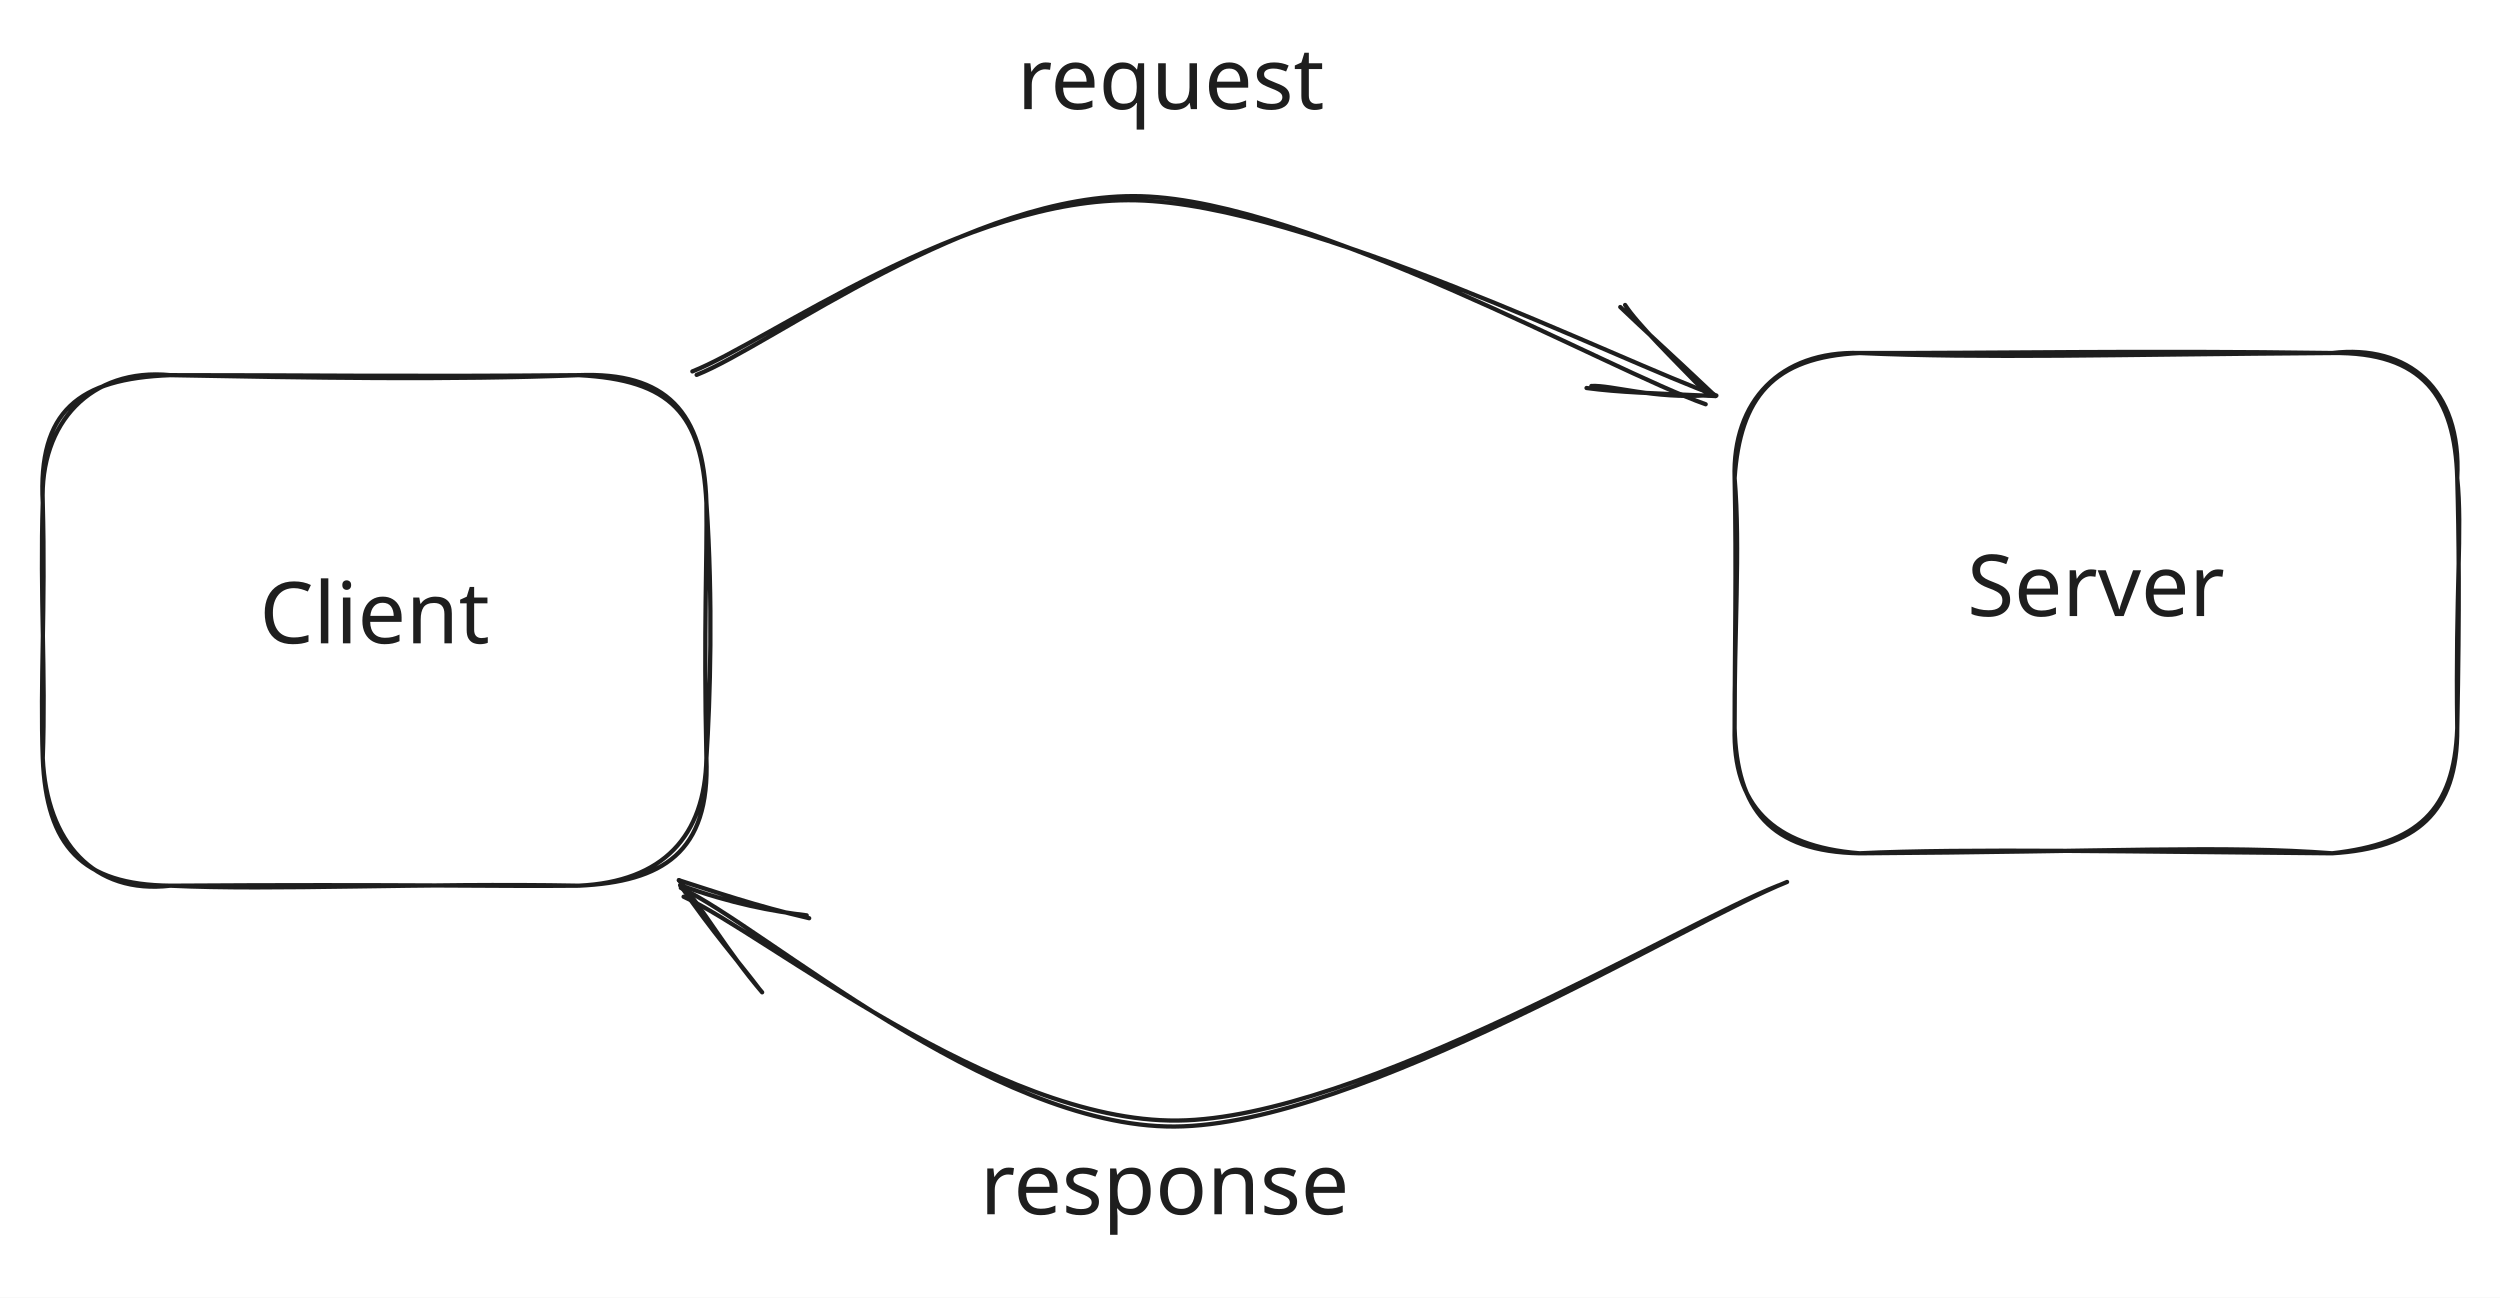
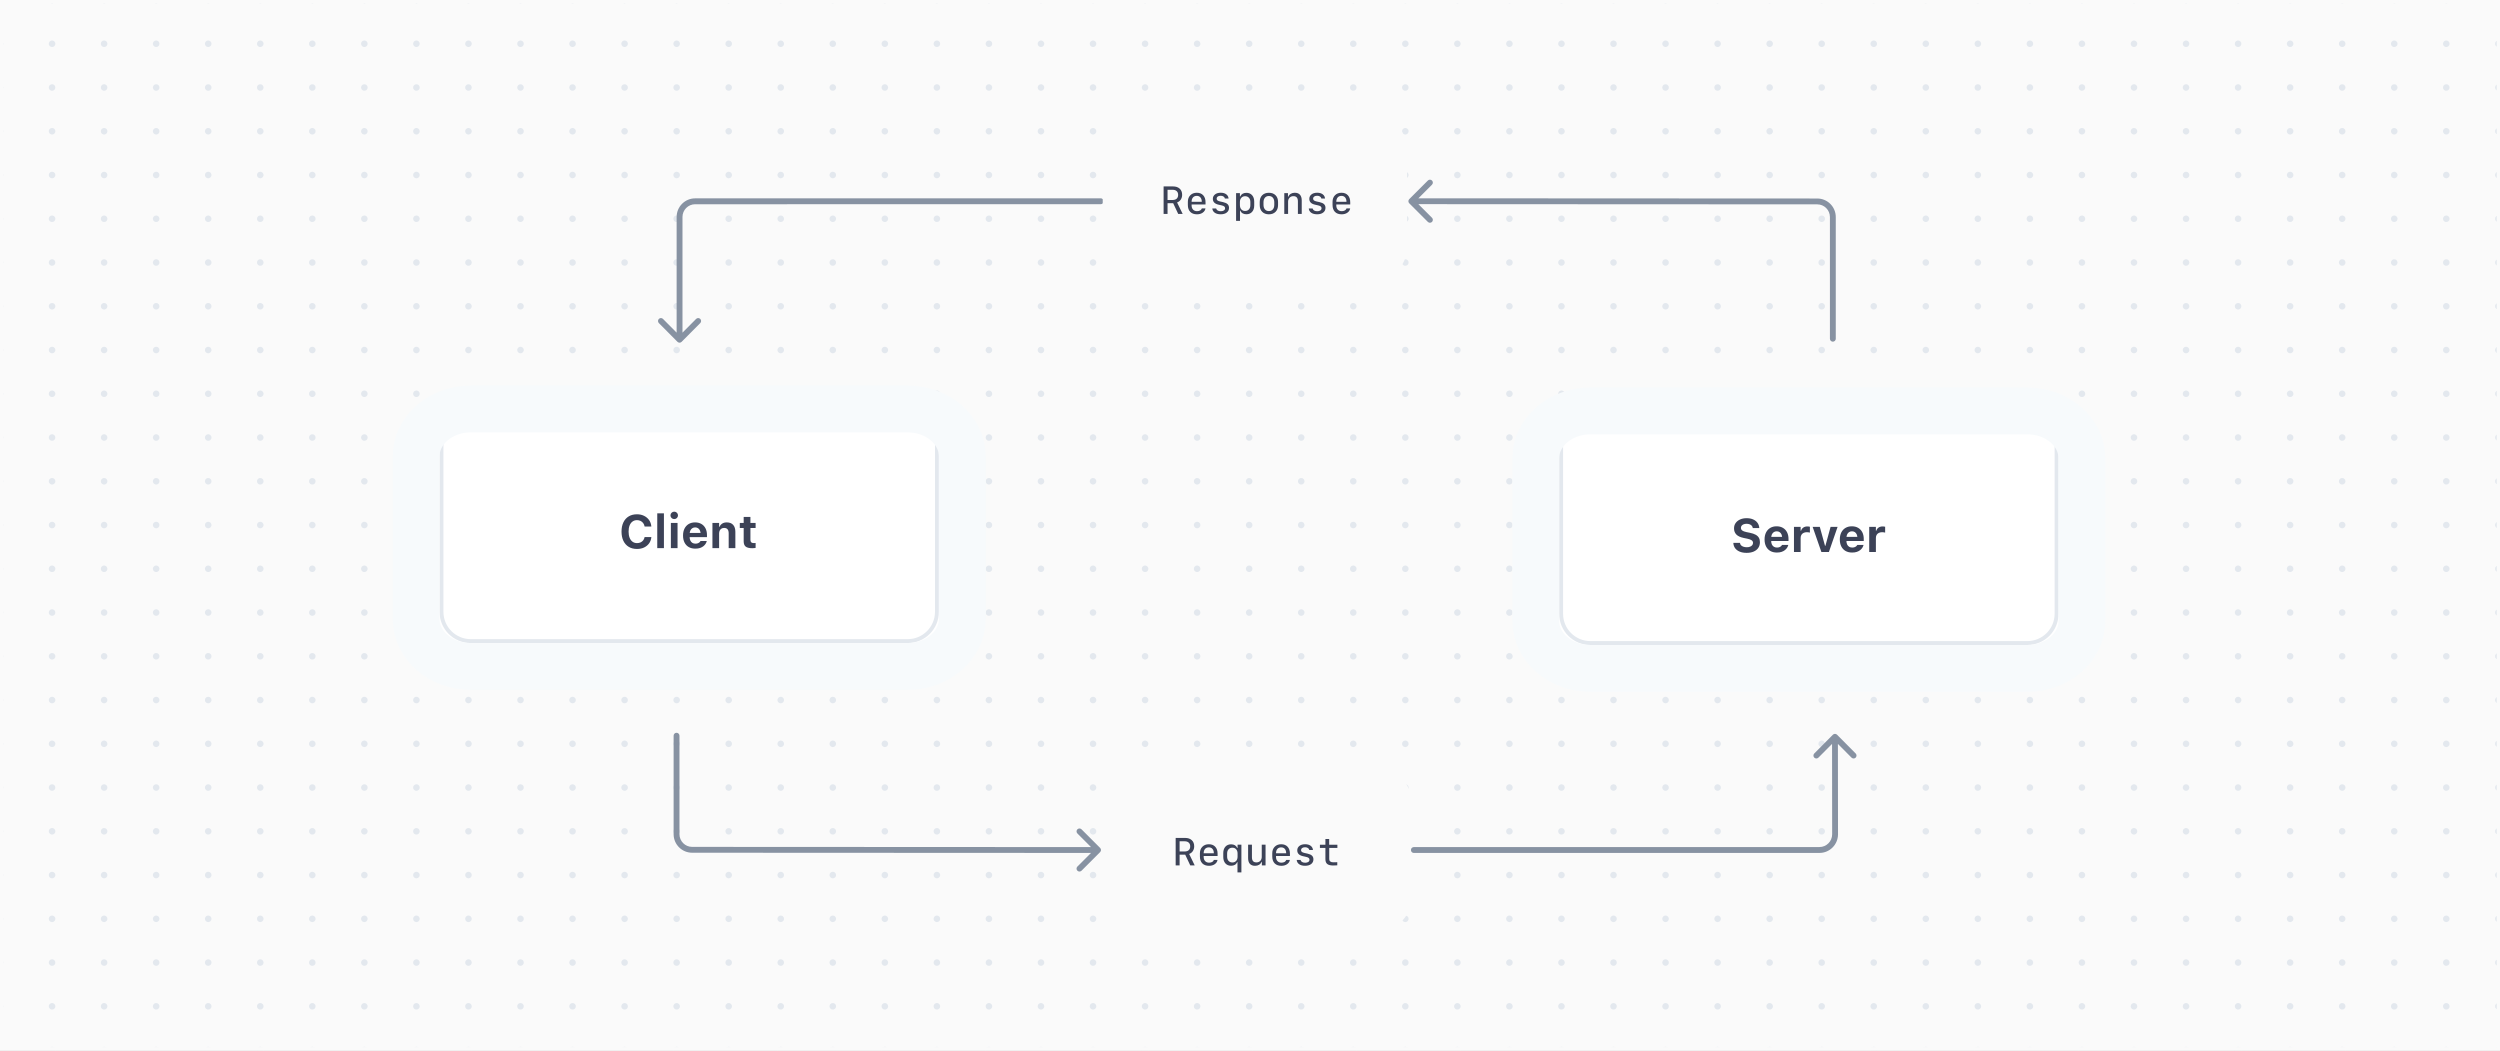
- <svg xmlns="http://www.w3.org/2000/svg" version="1.1" viewBox="0 0 584.679 303.468" width="1169.358" height="606.936">
-   <defs>
-     <style class="style-fonts">
-       @font-face {
-         font-family: "Virgil";
-         src: url("https://excalidraw.com/Virgil.woff2");
-       }
-       @font-face {
-         font-family: "Cascadia";
-         src: url("https://excalidraw.com/Cascadia.woff2");
-       }
-     </style>
-   </defs>
-   <rect x="0" y="0" width="584.679" height="303.468" fill="#ffffff" />
-   <g stroke-linecap="round" transform="translate(10 87.73828) rotate(0 77.60486 59.69907)">
-     <path d="M29.85 0 M29.85 0 C57.71 -0.02, 86.22 0.37, 125.36 0 M29.85 0 C61.84 0.6, 95.47 1.19, 125.36 0 M125.36 0 C145.68 -0.76, 154.57 8.34, 155.21 29.85 M125.36 0 C146.93 1.13, 154.14 8.96, 155.21 29.85 M155.21 29.85 C156.79 52.75, 156.1 75.84, 155.21 89.55 M155.21 29.85 C155.4 43.35, 154.53 58.77, 155.21 89.55 M155.21 89.55 C154.88 107.79, 145.07 118.5, 125.36 119.4 M155.21 89.55 C156.09 111.69, 144.91 118.48, 125.36 119.4 M125.36 119.4 C88.8 118.72, 53.74 120.57, 29.85 119.4 M125.36 119.4 C105.37 119.6, 84.79 119.04, 29.85 119.4 M29.85 119.4 C9.13 119.22, 0.81 110.17, 0 89.55 M29.85 119.4 C11.97 121.49, 0.91 109.31, 0 89.55 M0 89.55 C0.72 69.9, -0.68 51.14, 0 29.85 M0 89.55 C-0.64 71.62, 0.65 54.85, 0 29.85 M0 29.85 C-1.14 8.46, 8.25 0.81, 29.85 0 M0 29.85 C-0.76 11.1, 11.3 -1.8, 29.85 0" stroke="#1e1e1e" stroke-width="1" fill="none" />
+ <svg xmlns="http://www.w3.org/2000/svg" width="769" height="323" viewBox="0 0 769 323" fill="none">
+   <mask id="mask0_246_265" style="mask-type:luminance" maskUnits="userSpaceOnUse" x="0" y="0" width="769" height="323">
+     <path d="M769 0H0V323H769V0Z" fill="white" />
+   </mask>
+   <g mask="url(#mask0_246_265)">
+     <path d="M769 0H0V323H769V0Z" fill="#FAFAFA" />
+     <path d="M0 6.72281e-05L769 0" stroke="#E3E8EE" stroke-width="2" stroke-linecap="round" stroke-linejoin="round" stroke-dasharray="0.01 16" />
+     <path d="M0 13.459L769 13.459" stroke="#E3E8EE" stroke-width="2" stroke-linecap="round" stroke-linejoin="round" stroke-dasharray="0.01 16" />
+     <path d="M0 26.917L769 26.916" stroke="#E3E8EE" stroke-width="2" stroke-linecap="round" stroke-linejoin="round" stroke-dasharray="0.01 16" />
+     <path d="M0 40.375L769 40.375" stroke="#E3E8EE" stroke-width="2" stroke-linecap="round" stroke-linejoin="round" stroke-dasharray="0.01 16" />
+     <path d="M0 53.834L769 53.834" stroke="#E3E8EE" stroke-width="2" stroke-linecap="round" stroke-linejoin="round" stroke-dasharray="0.01 16" />
+     <path d="M0 67.292L769 67.291" stroke="#E3E8EE" stroke-width="2" stroke-linecap="round" stroke-linejoin="round" stroke-dasharray="0.01 16" />
+     <path d="M0 80.75L769 80.75" stroke="#E3E8EE" stroke-width="2" stroke-linecap="round" stroke-linejoin="round" stroke-dasharray="0.01 16" />
+     <path d="M0 94.209H769" stroke="#E3E8EE" stroke-width="2" stroke-linecap="round" stroke-linejoin="round" stroke-dasharray="0.01 16" />
+     <path d="M0 107.667H769" stroke="#E3E8EE" stroke-width="2" stroke-linecap="round" stroke-linejoin="round" stroke-dasharray="0.01 16" />
+     <path d="M0 121.125H769" stroke="#E3E8EE" stroke-width="2" stroke-linecap="round" stroke-linejoin="round" stroke-dasharray="0.01 16" />
+     <path d="M0 134.583H769" stroke="#E3E8EE" stroke-width="2" stroke-linecap="round" stroke-linejoin="round" stroke-dasharray="0.01 16" />
+     <path d="M0 148.042H769" stroke="#E3E8EE" stroke-width="2" stroke-linecap="round" stroke-linejoin="round" stroke-dasharray="0.01 16" />
+     <path d="M0 161.5H769" stroke="#E3E8EE" stroke-width="2" stroke-linecap="round" stroke-linejoin="round" stroke-dasharray="0.01 16" />
+     <path d="M0 174.958H769" stroke="#E3E8EE" stroke-width="2" stroke-linecap="round" stroke-linejoin="round" stroke-dasharray="0.01 16" />
+     <path d="M0 188.417H769" stroke="#E3E8EE" stroke-width="2" stroke-linecap="round" stroke-linejoin="round" stroke-dasharray="0.01 16" />
+     <path d="M0 201.875H769" stroke="#E3E8EE" stroke-width="2" stroke-linecap="round" stroke-linejoin="round" stroke-dasharray="0.01 16" />
+     <path d="M0 215.333H769" stroke="#E3E8EE" stroke-width="2" stroke-linecap="round" stroke-linejoin="round" stroke-dasharray="0.01 16" />
+     <path d="M0 228.792H769" stroke="#E3E8EE" stroke-width="2" stroke-linecap="round" stroke-linejoin="round" stroke-dasharray="0.01 16" />
+     <path d="M0 242.25H769" stroke="#E3E8EE" stroke-width="2" stroke-linecap="round" stroke-linejoin="round" stroke-dasharray="0.01 16" />
+     <path d="M0 255.708H769" stroke="#E3E8EE" stroke-width="2" stroke-linecap="round" stroke-linejoin="round" stroke-dasharray="0.01 16" />
+     <path d="M0 269.167H769" stroke="#E3E8EE" stroke-width="2" stroke-linecap="round" stroke-linejoin="round" stroke-dasharray="0.01 16" />
+     <path d="M0 282.625H769" stroke="#E3E8EE" stroke-width="2" stroke-linecap="round" stroke-linejoin="round" stroke-dasharray="0.01 16" />
+     <path d="M0 296.083H769" stroke="#E3E8EE" stroke-width="2" stroke-linecap="round" stroke-linejoin="round" stroke-dasharray="0.01 16" />
+     <path d="M0 309.542H769" stroke="#E3E8EE" stroke-width="2" stroke-linecap="round" stroke-linejoin="round" stroke-dasharray="0.01 16" />
+     <path d="M0 323H769" stroke="#E3E8EE" stroke-width="2" stroke-linecap="round" stroke-linejoin="round" stroke-dasharray="0.01 16" />
+     <path d="M768.5 0.42H0.5V322.579H768.5V0.42Z" stroke="#FAFAFA" />
  </g>
-   <g transform="translate(60.55489 134.9373) rotate(0 27.04997 12.5)">
-     <text x="27.05" y="0" font-family="Virgil, Segoe UI Emoji" font-size="20px" fill="#1e1e1e" text-anchor="middle" style="white-space: pre;" direction="ltr" dominant-baseline="text-before-edge">Client</text>
-   </g>
-   <g stroke-linecap="round" transform="translate(405.6789 82.56134) rotate(0 84.5 58.5)">
-     <path d="M29.25 0 M29.25 0 C58.6 1.31, 88.33 0.34, 139.75 0 M29.25 0 C61.58 0.07, 94.45 -0.63, 139.75 0 M139.75 0 C160.89 -0.3, 168.45 10.17, 169 29.25 M139.75 0 C157.4 -2.09, 170.11 8.24, 169 29.25 M169 29.25 C169.38 42.8, 169.56 58.85, 169 87.75 M169 29.25 C170.25 41.38, 168.55 55.4, 169 87.75 M169 87.75 C169.14 107.7, 159.23 115.78, 139.75 117 M169 87.75 C168.31 107.13, 159.68 114.75, 139.75 117 M139.75 117 C114.08 115.08, 88.69 116.64, 29.25 117 M139.75 117 C95.57 116.66, 53.65 115.81, 29.25 117 M29.25 117 C8.66 115.4, -0.42 105.55, 0 87.75 M29.25 117 C8.23 116.63, 0.56 106.67, 0 87.75 M0 87.75 C-0.13 66.26, 1.37 45.49, 0 29.25 M0 87.75 C0.01 70.01, 0.45 50.06, 0 29.25 M0 29.25 C-0.57 11.19, 10.69 -0.53, 29.25 0 M0 29.25 C1.25 10.48, 8.89 0.95, 29.25 0" stroke="#1e1e1e" stroke-width="1" fill="none" />
-   </g>
-   <g transform="translate(459.3289 128.5613) rotate(0 30.84997 12.5)">
-     <text x="30.85" y="0" font-family="Virgil, Segoe UI Emoji" font-size="20px" fill="#1e1e1e" text-anchor="middle" style="white-space: pre;" direction="ltr" dominant-baseline="text-before-edge">Server</text>
-   </g>
-   <g stroke-linecap="round">
-     <g transform="translate(162.0455 87.23383) rotate(0 119.6251 -17.02804)">
-       <path d="M0.88 0.44 C18.48 -6.5, 65.56 -42.49, 104.89 -41.34 C144.22 -40.2, 214.56 -0.51, 236.86 7.31 M-0.12 -0.37 C17.34 -7.24, 63.75 -41.32, 103.67 -40.39 C143.58 -39.45, 217.34 -2.49, 239.37 5.27" stroke="#1e1e1e" stroke-width="1" fill="none" />
-     </g>
-     <g transform="translate(162.0455 87.23383) rotate(0 119.6251 -17.02804)">
-       <path d="M210.13 3.04 C214.76 2.76, 224.75 6.13, 237.48 5.19 M209 3.51 C216.7 4.54, 224.13 4.72, 239.14 5.39" stroke="#1e1e1e" stroke-width="1" fill="none" />
-     </g>
-     <g transform="translate(162.0455 87.23383) rotate(0 119.6251 -17.02804)">
-       <path d="M218.02 -15.91 C220.8 -11.57, 228.9 -3.65, 237.48 5.19 M216.89 -15.43 C222.71 -9.83, 228.2 -4.99, 239.14 5.39" stroke="#1e1e1e" stroke-width="1" fill="none" />
-     </g>
-   </g>
-   <mask />
-   <g stroke-linecap="round">
-     <g transform="translate(416.364 206.6446) rotate(0 -127.7801 28.21781)">
-       <path d="M-0.41 0.43 C-24.07 9.73, -98.28 54.98, -140.96 55.42 C-183.65 55.86, -237.14 11.93, -256.49 3.07 M1.58 -0.38 C-22.29 9.13, -98.59 56.59, -141.71 56.82 C-184.83 57.05, -237.93 9.94, -257.14 1.01" stroke="#1e1e1e" stroke-width="1" fill="none" />
-     </g>
-     <g transform="translate(416.364 206.6446) rotate(0 -127.7801 28.21781)">
-       <path d="M-227.12 8.1 C-239.53 5.24, -249.49 1.8, -257.59 -0.79 M-227.7 7.43 C-235.68 6.48, -245.18 4.75, -257.27 0.38" stroke="#1e1e1e" stroke-width="1" fill="none" />
-     </g>
-     <g transform="translate(416.364 206.6446) rotate(0 -127.7801 28.21781)">
-       <path d="M-238.12 25.43 C-246.25 15.94, -251.97 5.83, -257.59 -0.79 M-238.7 24.75 C-243.39 18.51, -249.59 11.58, -257.27 0.38" stroke="#1e1e1e" stroke-width="1" fill="none" />
-     </g>
-   </g>
-   <mask />
-   <g transform="translate(237.8464 10) rotate(0 37.45996 12.5)">
-     <text x="0" y="0" font-family="Virgil, Segoe UI Emoji" font-size="20px" fill="#1e1e1e" text-anchor="start" style="white-space: pre;" direction="ltr" dominant-baseline="text-before-edge">request</text>
-   </g>
-   <g transform="translate(229.1899 268.4681) rotate(0 41.23995 12.5)">
-     <text x="0" y="0" font-family="Virgil, Segoe UI Emoji" font-size="20px" fill="#1e1e1e" text-anchor="start" style="white-space: pre;" direction="ltr" dominant-baseline="text-before-edge">response</text>
-   </g>
+   <path d="M279.2 125.8H144.8C135.522 125.8 128 132.332 128 140.39V190.411C128 198.468 135.522 205 144.8 205H279.2C288.478 205 296 198.468 296 190.411V140.39C296 132.332 288.478 125.8 279.2 125.8Z" fill="white" />
+   <path d="M279.201 121.6H144.801C139.83 121.6 135.801 125.63 135.801 130.6V188.2C135.801 193.171 139.83 197.2 144.801 197.2H279.201C284.171 197.2 288.201 193.171 288.201 188.2V130.6C288.201 125.63 284.171 121.6 279.201 121.6Z" stroke="#E3E8EE" stroke-width="1.2" />
+   <path d="M279.2 125.8H144.8C135.522 125.8 128 132.332 128 140.39V190.411C128 198.468 135.522 205 144.8 205H279.2C288.478 205 296 198.468 296 190.411V140.39C296 132.332 288.478 125.8 279.2 125.8Z" stroke="#F7FAFC" stroke-width="14.4" />
+   <path d="M195.941 168.86C194.961 168.86 194.115 168.645 193.403 168.213C192.69 167.782 192.142 167.168 191.757 166.371C191.373 165.574 191.181 164.627 191.181 163.531V163.517C191.181 162.42 191.373 161.473 191.757 160.676C192.142 159.879 192.688 159.267 193.396 158.841C194.108 158.409 194.957 158.194 195.941 158.194C196.743 158.194 197.462 158.351 198.1 158.665C198.742 158.979 199.26 159.413 199.654 159.966C200.047 160.519 200.277 161.152 200.343 161.864V161.956H198.282L198.275 161.906C198.205 161.527 198.062 161.194 197.846 160.908C197.631 160.617 197.359 160.392 197.031 160.233C196.707 160.074 196.344 159.994 195.941 159.994C195.411 159.994 194.952 160.137 194.563 160.423C194.174 160.704 193.874 161.109 193.663 161.639C193.457 162.164 193.354 162.79 193.354 163.517V163.531C193.354 164.252 193.457 164.878 193.663 165.408C193.874 165.938 194.174 166.345 194.563 166.631C194.952 166.917 195.414 167.06 195.948 167.06C196.356 167.06 196.719 166.988 197.038 166.842C197.361 166.692 197.629 166.484 197.839 166.217C198.055 165.945 198.198 165.628 198.268 165.267L198.282 165.204H200.35V165.288C200.275 165.996 200.043 166.617 199.654 167.152C199.264 167.686 198.754 168.106 198.121 168.41C197.488 168.71 196.761 168.86 195.941 168.86ZM202.171 168.6V157.899H204.224V168.6H202.171ZM206.361 168.6V160.859H208.414V168.6H206.361ZM207.395 159.67C207.081 159.67 206.809 159.56 206.579 159.34C206.35 159.115 206.235 158.845 206.235 158.531C206.235 158.213 206.35 157.943 206.579 157.723C206.809 157.498 207.081 157.385 207.395 157.385C207.714 157.385 207.986 157.498 208.211 157.723C208.436 157.943 208.548 158.213 208.548 158.531C208.548 158.845 208.436 159.115 208.211 159.34C207.986 159.56 207.714 159.67 207.395 159.67ZM213.885 168.762C213.102 168.762 212.427 168.6 211.86 168.277C211.297 167.949 210.864 167.484 210.559 166.884C210.254 166.284 210.102 165.57 210.102 164.74V164.733C210.102 163.913 210.252 163.2 210.552 162.595C210.857 161.991 211.286 161.522 211.839 161.189C212.396 160.856 213.05 160.69 213.8 160.69C214.555 160.69 215.207 160.852 215.755 161.175C216.304 161.499 216.725 161.951 217.021 162.532C217.316 163.113 217.464 163.795 217.464 164.578V165.218H211.129V163.931H216.479L215.516 165.148V164.325C215.516 163.861 215.443 163.474 215.298 163.165C215.157 162.856 214.961 162.624 214.707 162.469C214.459 162.309 214.168 162.23 213.836 162.23C213.507 162.23 213.214 162.312 212.957 162.476C212.704 162.635 212.502 162.872 212.352 163.186C212.207 163.495 212.134 163.875 212.134 164.325V165.155C212.134 165.591 212.207 165.963 212.352 166.273C212.497 166.582 212.704 166.819 212.971 166.983C213.238 167.147 213.557 167.229 213.927 167.229C214.227 167.229 214.482 167.184 214.693 167.095C214.904 167.006 215.073 166.903 215.2 166.786C215.331 166.664 215.42 166.554 215.467 166.456L215.488 166.413H217.4L217.386 166.484C217.325 166.727 217.215 166.983 217.056 167.25C216.896 167.513 216.676 167.759 216.395 167.988C216.118 168.218 215.771 168.406 215.354 168.551C214.942 168.692 214.452 168.762 213.885 168.762ZM219.144 168.6V160.859H221.197V162.054H221.324C221.502 161.632 221.779 161.299 222.154 161.056C222.529 160.812 222.993 160.69 223.546 160.69C224.408 160.69 225.064 160.943 225.514 161.449C225.969 161.951 226.196 162.666 226.196 163.594V168.6H224.143V164.058C224.143 163.509 224.029 163.095 223.799 162.813C223.569 162.532 223.211 162.392 222.723 162.392C222.409 162.392 222.137 162.464 221.907 162.609C221.682 162.75 221.507 162.949 221.38 163.207C221.258 163.465 221.197 163.77 221.197 164.121V168.6H219.144ZM231.4 168.628C230.462 168.628 229.787 168.464 229.375 168.136C228.962 167.803 228.756 167.262 228.756 166.512V162.406H227.561V160.859H228.756V159.009H230.83V160.859H232.426V162.406H230.83V166.041C230.83 166.388 230.907 166.643 231.062 166.807C231.221 166.967 231.475 167.046 231.821 167.046C231.953 167.046 232.061 167.044 232.145 167.039C232.234 167.03 232.328 167.02 232.426 167.011V168.537C232.3 168.56 232.147 168.581 231.969 168.6C231.791 168.619 231.601 168.628 231.4 168.628Z" fill="#3C4257" />
+   <path d="M623.602 126.4H489.202C479.924 126.4 472.402 132.932 472.402 140.99V191.011C472.402 199.068 479.924 205.6 489.202 205.6H623.602C632.881 205.6 640.402 199.068 640.402 191.011V140.99C640.402 132.932 632.881 126.4 623.602 126.4Z" fill="white" />
+   <path d="M623.603 122.2H489.203C484.233 122.2 480.203 126.23 480.203 131.2V188.8C480.203 193.771 484.233 197.8 489.203 197.8H623.603C628.574 197.8 632.603 193.771 632.603 188.8V131.2C632.603 126.23 628.574 122.2 623.603 122.2Z" stroke="#E3E8EE" stroke-width="1.2" />
+   <path d="M623.602 126.4H489.202C479.924 126.4 472.402 132.932 472.402 140.99V191.011C472.402 199.068 479.924 205.6 489.202 205.6H623.602C632.881 205.6 640.402 199.068 640.402 191.011V140.99C640.402 132.932 632.881 126.4 623.602 126.4Z" stroke="#F7FAFC" stroke-width="14.4" />
+   <path d="M537.261 170.06C536.455 170.06 535.754 169.939 535.159 169.695C534.563 169.451 534.095 169.109 533.752 168.668C533.415 168.223 533.225 167.7 533.183 167.1L533.176 166.988H535.222L535.229 167.058C535.257 167.311 535.36 167.534 535.538 167.726C535.721 167.914 535.965 168.061 536.27 168.169C536.574 168.277 536.923 168.331 537.317 168.331C537.697 168.331 538.03 168.275 538.316 168.162C538.602 168.05 538.824 167.895 538.984 167.698C539.148 167.496 539.23 167.267 539.23 167.009V167.002C539.23 166.669 539.094 166.402 538.822 166.2C538.555 165.999 538.105 165.832 537.472 165.701L536.403 165.483C535.348 165.267 534.582 164.914 534.104 164.421C533.626 163.929 533.387 163.299 533.387 162.53V162.523C533.387 161.895 533.553 161.346 533.886 160.878C534.219 160.409 534.676 160.046 535.257 159.788C535.838 159.525 536.504 159.394 537.254 159.394C538.041 159.394 538.716 159.523 539.279 159.781C539.846 160.034 540.289 160.383 540.608 160.828C540.927 161.269 541.107 161.773 541.149 162.34L541.156 162.432H539.159L539.145 162.347C539.103 162.103 539 161.89 538.836 161.707C538.677 161.525 538.461 161.382 538.189 161.278C537.922 161.171 537.61 161.117 537.254 161.117C536.907 161.117 536.602 161.168 536.34 161.271C536.077 161.375 535.873 161.52 535.728 161.707C535.583 161.89 535.51 162.108 535.51 162.361V162.368C535.51 162.696 535.641 162.966 535.904 163.177C536.171 163.383 536.602 163.547 537.198 163.669L538.273 163.887C538.991 164.032 539.574 164.229 540.024 164.478C540.479 164.726 540.814 165.038 541.03 165.413C541.245 165.788 541.353 166.24 541.353 166.77V166.777C541.353 167.447 541.187 168.028 540.854 168.521C540.526 169.008 540.055 169.388 539.441 169.66C538.831 169.927 538.105 170.06 537.261 170.06ZM546.563 169.962C545.78 169.962 545.105 169.8 544.538 169.477C543.976 169.149 543.542 168.685 543.238 168.085C542.933 167.485 542.78 166.77 542.78 165.94V165.933C542.78 165.113 542.93 164.4 543.23 163.796C543.535 163.191 543.964 162.722 544.517 162.389C545.075 162.057 545.729 161.89 546.479 161.89C547.234 161.89 547.885 162.052 548.434 162.375C548.982 162.699 549.404 163.151 549.699 163.732C549.995 164.314 550.142 164.996 550.142 165.778V166.418H543.807V165.132H549.158L548.195 166.348V165.525C548.195 165.061 548.122 164.675 547.977 164.365C547.836 164.056 547.639 163.824 547.386 163.669C547.138 163.51 546.847 163.43 546.514 163.43C546.186 163.43 545.893 163.512 545.635 163.676C545.382 163.835 545.18 164.072 545.03 164.386C544.885 164.696 544.813 165.075 544.813 165.525V166.355C544.813 166.791 544.885 167.164 545.03 167.473C545.176 167.782 545.382 168.019 545.649 168.183C545.916 168.347 546.235 168.429 546.605 168.429C546.905 168.429 547.161 168.385 547.372 168.296C547.583 168.207 547.752 168.103 547.878 167.986C548.009 167.864 548.098 167.754 548.145 167.656L548.166 167.614H550.079L550.065 167.684C550.004 167.928 549.894 168.183 549.734 168.45C549.575 168.713 549.355 168.959 549.073 169.189C548.797 169.418 548.45 169.606 548.033 169.751C547.62 169.892 547.13 169.962 546.563 169.962ZM551.823 169.8V162.059H553.876V163.261H554.002C554.129 162.839 554.361 162.514 554.698 162.284C555.036 162.05 555.455 161.932 555.957 161.932C556.098 161.932 556.234 161.942 556.365 161.96C556.501 161.979 556.62 162.003 556.723 162.031V163.824C556.569 163.786 556.412 163.758 556.252 163.739C556.098 163.716 555.941 163.704 555.781 163.704C555.392 163.704 555.055 163.777 554.769 163.922C554.483 164.063 554.263 164.264 554.108 164.527C553.953 164.789 553.876 165.103 553.876 165.469V169.8H551.823ZM560.26 169.8L557.567 162.059H559.768L561.371 167.881H561.498L563.087 162.059H565.245L562.566 169.8H560.26ZM569.71 169.962C568.927 169.962 568.252 169.8 567.685 169.477C567.123 169.149 566.689 168.685 566.384 168.085C566.08 167.485 565.927 166.77 565.927 165.94V165.933C565.927 165.113 566.077 164.4 566.377 163.796C566.682 163.191 567.111 162.722 567.664 162.389C568.222 162.057 568.876 161.89 569.626 161.89C570.38 161.89 571.032 162.052 571.58 162.375C572.129 162.699 572.551 163.151 572.846 163.732C573.141 164.314 573.289 164.996 573.289 165.778V166.418H566.954V165.132H572.305L571.341 166.348V165.525C571.341 165.061 571.269 164.675 571.123 164.365C570.983 164.056 570.786 163.824 570.533 163.669C570.284 163.51 569.994 163.43 569.661 163.43C569.333 163.43 569.04 163.512 568.782 163.676C568.529 163.835 568.327 164.072 568.177 164.386C568.032 164.696 567.959 165.075 567.959 165.525V166.355C567.959 166.791 568.032 167.164 568.177 167.473C568.323 167.782 568.529 168.019 568.796 168.183C569.063 168.347 569.382 168.429 569.752 168.429C570.052 168.429 570.308 168.385 570.519 168.296C570.73 168.207 570.898 168.103 571.025 167.986C571.156 167.864 571.245 167.754 571.292 167.656L571.313 167.614H573.226L573.212 167.684C573.151 167.928 573.041 168.183 572.881 168.45C572.722 168.713 572.502 168.959 572.22 169.189C571.944 169.418 571.597 169.606 571.18 169.751C570.767 169.892 570.277 169.962 569.71 169.962ZM574.97 169.8V162.059H577.023V163.261H577.149C577.276 162.839 577.508 162.514 577.845 162.284C578.183 162.05 578.602 161.932 579.104 161.932C579.245 161.932 579.38 161.942 579.512 161.96C579.648 161.979 579.767 162.003 579.87 162.031V163.824C579.716 163.786 579.559 163.758 579.399 163.739C579.245 163.716 579.088 163.704 578.928 163.704C578.539 163.704 578.202 163.777 577.916 163.922C577.63 164.063 577.409 164.264 577.255 164.527C577.1 164.789 577.023 165.103 577.023 165.469V169.8H574.97Z" fill="#3C4257" />
+   <path d="M207.203 226.3C207.203 225.804 207.606 225.4 208.103 225.4C208.6 225.4 209.003 225.804 209.003 226.3H207.203ZM338.403 260.828C338.755 261.18 338.755 261.748 338.403 262.1L332.676 267.828C332.324 268.179 331.755 268.179 331.403 267.828C331.052 267.476 331.052 266.907 331.403 266.556L336.494 261.464L331.403 256.372C331.052 256.021 331.052 255.452 331.403 255.1C331.755 254.749 332.324 254.749 332.676 255.1L338.403 260.828ZM209.003 226.3V256.6H207.203V226.3H209.003ZM212.903 260.5L337.767 260.564V262.364L212.903 262.3V260.5ZM209.003 256.6C209.003 258.754 210.749 260.5 212.903 260.5V262.3C209.755 262.3 207.203 259.748 207.203 256.6H209.003Z" fill="#8792A2" />
+   <path d="M564.684 104.2C564.684 104.697 564.281 105.1 563.784 105.1C563.287 105.1 562.884 104.697 562.884 104.2H564.684ZM433.483 62.532C433.132 62.181 433.132 61.612 433.483 61.26L439.211 55.533C439.562 55.181 440.132 55.181 440.484 55.533C440.835 55.884 440.835 56.453 440.484 56.805L435.392 61.896L440.484 66.988C440.835 67.339 440.835 67.908 440.484 68.26C440.132 68.611 439.562 68.611 439.211 68.26L433.483 62.532ZM562.884 104.2V66.76H564.684V104.2H562.884ZM558.984 62.86L434.12 62.796V60.996L558.984 61.06V62.86ZM562.884 66.76C562.884 64.606 561.137 62.86 558.984 62.86V61.06C562.132 61.06 564.684 63.612 564.684 66.76H562.884Z" fill="#8792A2" />
+   <path d="M338.602 61C339.099 61 339.502 61.406 339.502 61.907C339.502 62.407 339.099 62.813 338.602 62.813V61ZM209.667 105.147C209.315 105.501 208.746 105.501 208.395 105.147L202.666 99.38C202.314 99.027 202.314 98.454 202.666 98.1C203.017 97.746 203.586 97.746 203.938 98.1L209.031 103.225L214.124 98.1C214.475 97.746 215.044 97.746 215.396 98.1C215.748 98.454 215.748 99.027 215.396 99.38L209.667 105.147ZM338.602 62.813L213.832 62.825V61.013L338.602 61V62.813ZM209.931 66.751L209.931 104.507H208.131L208.13 66.751H209.931ZM213.832 62.825C211.677 62.825 209.931 64.583 209.931 66.751H208.13C208.13 63.582 210.683 61.013 213.832 61.013V62.825Z" fill="#8792A2" />
+   <path d="M434.902 262.372C434.405 262.372 434.002 261.966 434.002 261.466C434.002 260.966 434.405 260.56 434.902 260.56V262.372ZM563.8 226C564.152 225.646 564.721 225.646 565.073 226L570.802 231.767C571.154 232.121 571.154 232.694 570.802 233.048C570.45 233.401 569.881 233.401 569.53 233.048L564.437 227.922L559.344 233.048C558.992 233.401 558.423 233.401 558.071 233.048C557.72 232.694 557.72 232.121 558.071 231.767L563.8 226ZM434.902 260.56L559.672 260.548V262.36L434.902 262.372V260.56ZM563.573 256.621L563.536 226.641H565.337L565.374 256.621H563.573ZM559.672 260.548C561.827 260.548 563.573 258.79 563.573 256.621H565.374C565.374 259.79 562.821 262.36 559.672 262.36V260.548Z" fill="#8792A2" />
+   <path d="M425.001 37H347.001C342.693 37 339.201 40.959 339.201 45.842V76.158C339.201 81.041 342.693 85 347.001 85H425.001C429.309 85 432.801 81.041 432.801 76.158V45.842C432.801 40.959 429.309 37 425.001 37Z" fill="#FAFAFA" />
+   <path d="M359.138 58.382V61.517H360.662C361.216 61.517 361.644 61.382 361.945 61.112C362.246 60.839 362.396 60.452 362.396 59.952C362.396 59.456 362.248 59.071 361.951 58.798C361.654 58.52 361.238 58.382 360.703 58.382H359.138ZM360.867 62.501H359.138V65.8H357.925V57.345H360.832C361.695 57.345 362.377 57.575 362.877 58.036C363.377 58.497 363.627 59.128 363.627 59.929C363.627 60.48 363.486 60.968 363.205 61.394C362.923 61.815 362.546 62.108 362.074 62.273L363.785 65.8H362.414L360.867 62.501ZM368.127 60.251C367.63 60.251 367.242 60.413 366.961 60.737C366.679 61.058 366.539 61.503 366.539 62.073H369.668C369.668 61.503 369.531 61.058 369.257 60.737C368.988 60.413 368.611 60.251 368.127 60.251ZM369.679 64.112H370.804C370.718 64.647 370.435 65.083 369.955 65.419C369.474 65.755 368.89 65.923 368.203 65.923C367.308 65.923 366.615 65.673 366.123 65.173C365.63 64.669 365.384 63.962 365.384 63.052V62.079C365.384 61.239 365.636 60.565 366.14 60.058C366.644 59.546 367.31 59.29 368.138 59.29C368.974 59.29 369.63 59.55 370.107 60.069C370.584 60.589 370.822 61.302 370.822 62.208V62.899H366.539V63.187C366.539 63.726 366.689 64.155 366.99 64.476C367.291 64.796 367.693 64.956 368.197 64.956C368.576 64.956 368.898 64.882 369.164 64.733C369.429 64.581 369.601 64.374 369.679 64.112ZM373.072 61.177C373.072 60.606 373.293 60.149 373.734 59.806C374.175 59.458 374.761 59.284 375.492 59.284C376.191 59.284 376.755 59.442 377.185 59.759C377.615 60.071 377.855 60.505 377.906 61.06H376.781C376.726 60.798 376.582 60.593 376.347 60.444C376.117 60.292 375.826 60.216 375.474 60.216C375.099 60.216 374.798 60.296 374.572 60.456C374.349 60.616 374.238 60.829 374.238 61.095C374.238 61.321 374.32 61.503 374.484 61.64C374.648 61.776 374.918 61.886 375.293 61.968L376.218 62.173C376.851 62.313 377.314 62.524 377.607 62.806C377.9 63.087 378.046 63.462 378.046 63.931C378.046 64.536 377.814 65.019 377.349 65.378C376.888 65.737 376.267 65.917 375.486 65.917C374.732 65.917 374.125 65.759 373.664 65.442C373.207 65.122 372.953 64.681 372.902 64.118H374.086C374.148 64.392 374.304 64.603 374.554 64.751C374.808 64.899 375.129 64.974 375.515 64.974C375.918 64.974 376.238 64.892 376.476 64.728C376.714 64.56 376.834 64.337 376.834 64.06C376.834 63.825 376.754 63.642 376.593 63.509C376.433 63.372 376.16 63.261 375.773 63.175L374.818 62.958C373.654 62.696 373.072 62.102 373.072 61.177ZM383.39 59.313C384.125 59.313 384.709 59.558 385.142 60.046C385.58 60.534 385.798 61.194 385.798 62.026V63.192C385.798 64.024 385.58 64.685 385.142 65.173C384.709 65.661 384.125 65.905 383.39 65.905C382.929 65.905 382.537 65.81 382.213 65.618C381.892 65.423 381.668 65.145 381.539 64.786H381.427V67.944H380.22V59.413H381.398V60.427H381.509C381.658 60.063 381.892 59.788 382.213 59.601C382.533 59.409 382.925 59.313 383.39 59.313ZM382.998 60.356C382.509 60.356 382.121 60.519 381.832 60.843C381.543 61.163 381.398 61.597 381.398 62.144V63.099C381.398 63.649 381.543 64.087 381.832 64.411C382.121 64.731 382.509 64.892 382.998 64.892C383.49 64.892 383.88 64.73 384.17 64.405C384.463 64.081 384.609 63.645 384.609 63.099V62.144C384.609 61.597 384.463 61.163 384.17 60.843C383.88 60.519 383.49 60.356 382.998 60.356ZM392.361 65.155C391.853 65.667 391.17 65.923 390.31 65.923C389.451 65.923 388.765 65.667 388.254 65.155C387.746 64.644 387.492 63.956 387.492 63.093V62.126C387.492 61.259 387.746 60.571 388.254 60.063C388.761 59.552 389.447 59.296 390.31 59.296C391.173 59.296 391.859 59.552 392.367 60.063C392.875 60.571 393.129 61.259 393.129 62.126V63.093C393.129 63.956 392.873 64.644 392.361 65.155ZM391.523 60.808C391.226 60.464 390.822 60.292 390.31 60.292C389.798 60.292 389.394 60.464 389.097 60.808C388.8 61.151 388.652 61.618 388.652 62.208V63.011C388.652 63.601 388.8 64.067 389.097 64.411C389.394 64.755 389.798 64.927 390.31 64.927C390.822 64.927 391.226 64.755 391.523 64.411C391.82 64.067 391.968 63.601 391.968 63.011V62.208C391.968 61.618 391.82 61.151 391.523 60.808ZM395.045 65.8V59.413H396.181V60.526H396.263C396.431 60.132 396.689 59.827 397.037 59.612C397.384 59.398 397.796 59.29 398.273 59.29C398.968 59.29 399.498 59.493 399.861 59.899C400.228 60.302 400.412 60.888 400.412 61.657V65.8H399.234V61.95C399.234 61.403 399.121 60.999 398.894 60.737C398.671 60.472 398.324 60.339 397.851 60.339C397.363 60.339 396.968 60.497 396.668 60.813C396.367 61.126 396.216 61.54 396.216 62.056V65.8H395.045ZM402.744 61.177C402.744 60.606 402.964 60.149 403.406 59.806C403.847 59.458 404.433 59.284 405.164 59.284C405.863 59.284 406.427 59.442 406.857 59.759C407.287 60.071 407.527 60.505 407.578 61.06H406.453C406.398 60.798 406.254 60.593 406.019 60.444C405.789 60.292 405.498 60.216 405.146 60.216C404.771 60.216 404.47 60.296 404.244 60.456C404.021 60.616 403.91 60.829 403.91 61.095C403.91 61.321 403.992 61.503 404.156 61.64C404.32 61.776 404.589 61.886 404.964 61.968L405.89 62.173C406.523 62.313 406.986 62.524 407.279 62.806C407.572 63.087 407.718 63.462 407.718 63.931C407.718 64.536 407.486 65.019 407.021 65.378C406.56 65.737 405.939 65.917 405.158 65.917C404.404 65.917 403.796 65.759 403.336 65.442C402.879 65.122 402.625 64.681 402.574 64.118H403.757C403.82 64.392 403.976 64.603 404.226 64.751C404.48 64.899 404.8 64.974 405.187 64.974C405.589 64.974 405.91 64.892 406.148 64.728C406.386 64.56 406.505 64.337 406.505 64.06C406.505 63.825 406.425 63.642 406.265 63.509C406.105 63.372 405.832 63.261 405.445 63.175L404.49 62.958C403.326 62.696 402.744 62.102 402.744 61.177ZM412.634 60.251C412.138 60.251 411.75 60.413 411.468 60.737C411.187 61.058 411.046 61.503 411.046 62.073H414.175C414.175 61.503 414.039 61.058 413.765 60.737C413.496 60.413 413.119 60.251 412.634 60.251ZM414.187 64.112H415.312C415.226 64.647 414.943 65.083 414.463 65.419C413.982 65.755 413.398 65.923 412.711 65.923C411.816 65.923 411.123 65.673 410.63 65.173C410.138 64.669 409.892 63.962 409.892 63.052V62.079C409.892 61.239 410.144 60.565 410.648 60.058C411.152 59.546 411.818 59.29 412.646 59.29C413.482 59.29 414.138 59.55 414.615 60.069C415.091 60.589 415.33 61.302 415.33 62.208V62.899H411.046V63.187C411.046 63.726 411.197 64.155 411.498 64.476C411.798 64.796 412.201 64.956 412.705 64.956C413.084 64.956 413.406 64.882 413.671 64.733C413.937 64.581 414.109 64.374 414.187 64.112Z" fill="#3C4257" />
+   <path d="M426.101 237.4H347.101C342.738 237.4 339.201 241.359 339.201 246.242V276.558C339.201 281.441 342.738 285.4 347.101 285.4H426.101C430.464 285.4 434.001 281.441 434.001 276.558V246.242C434.001 241.359 430.464 237.4 426.101 237.4Z" fill="#FAFAFA" />
+   <path d="M362.847 258.782V261.917H364.371C364.925 261.917 365.353 261.782 365.654 261.512C365.955 261.239 366.105 260.852 366.105 260.352C366.105 259.856 365.957 259.471 365.66 259.198C365.363 258.92 364.947 258.782 364.412 258.782H362.847ZM364.576 262.901H362.847V266.2H361.634V257.745H364.541C365.404 257.745 366.086 257.975 366.586 258.436C367.086 258.897 367.336 259.528 367.336 260.329C367.336 260.879 367.195 261.368 366.914 261.793C366.632 262.215 366.255 262.508 365.783 262.672L367.494 266.2H366.123L364.576 262.901ZM371.836 260.651C371.339 260.651 370.951 260.813 370.67 261.137C370.388 261.458 370.248 261.903 370.248 262.473H373.377C373.377 261.903 373.24 261.458 372.966 261.137C372.697 260.813 372.32 260.651 371.836 260.651ZM373.388 264.512H374.513C374.427 265.047 374.144 265.483 373.664 265.819C373.183 266.155 372.599 266.323 371.912 266.323C371.017 266.323 370.324 266.073 369.832 265.573C369.339 265.069 369.093 264.362 369.093 263.452V262.479C369.093 261.639 369.345 260.965 369.849 260.458C370.353 259.946 371.019 259.69 371.847 259.69C372.683 259.69 373.339 259.95 373.816 260.469C374.293 260.989 374.531 261.702 374.531 262.608V263.299H370.248V263.586C370.248 264.125 370.398 264.555 370.699 264.875C371 265.196 371.402 265.356 371.906 265.356C372.285 265.356 372.607 265.282 372.873 265.133C373.138 264.981 373.31 264.774 373.388 264.512ZM380.677 263.499V262.543C380.677 261.997 380.533 261.563 380.244 261.243C379.955 260.918 379.566 260.756 379.078 260.756C378.586 260.756 378.193 260.918 377.9 261.243C377.611 261.563 377.466 261.997 377.466 262.543V263.499C377.466 264.045 377.611 264.481 377.9 264.805C378.193 265.129 378.586 265.292 379.078 265.292C379.566 265.292 379.955 265.131 380.244 264.811C380.533 264.487 380.677 264.049 380.677 263.499ZM376.277 263.592V262.426C376.277 261.594 376.494 260.934 376.927 260.446C377.365 259.958 377.951 259.713 378.685 259.713C379.15 259.713 379.543 259.809 379.863 260C380.183 260.188 380.418 260.463 380.566 260.827H380.677V259.813H381.855V268.344H380.648V265.186H380.537C380.408 265.545 380.181 265.823 379.857 266.018C379.537 266.209 379.146 266.305 378.685 266.305C377.951 266.305 377.365 266.061 376.927 265.573C376.494 265.084 376.277 264.424 376.277 263.592ZM389.285 259.813V266.2H388.148V265.092H388.066C387.898 265.487 387.64 265.792 387.293 266.006C386.945 266.217 386.533 266.323 386.056 266.323C385.361 266.323 384.83 266.122 384.463 265.719C384.099 265.313 383.918 264.725 383.918 263.956V259.813H385.095V263.668C385.095 264.215 385.207 264.62 385.429 264.881C385.656 265.143 386.005 265.274 386.478 265.274C386.966 265.274 387.361 265.118 387.662 264.805C387.963 264.489 388.113 264.073 388.113 263.557V259.813H389.285ZM394.089 260.651C393.593 260.651 393.205 260.813 392.923 261.137C392.642 261.458 392.502 261.903 392.502 262.473H395.63C395.63 261.903 395.494 261.458 395.22 261.137C394.951 260.813 394.574 260.651 394.089 260.651ZM395.642 264.512H396.767C396.681 265.047 396.398 265.483 395.918 265.819C395.437 266.155 394.853 266.323 394.166 266.323C393.271 266.323 392.578 266.073 392.086 265.573C391.593 265.069 391.347 264.362 391.347 263.452V262.479C391.347 261.639 391.599 260.965 392.103 260.458C392.607 259.946 393.273 259.69 394.101 259.69C394.937 259.69 395.593 259.95 396.07 260.469C396.546 260.989 396.785 261.702 396.785 262.608V263.299H392.502V263.586C392.502 264.125 392.652 264.555 392.953 264.875C393.254 265.196 393.656 265.356 394.16 265.356C394.539 265.356 394.861 265.282 395.127 265.133C395.392 264.981 395.564 264.774 395.642 264.512ZM399.035 261.577C399.035 261.006 399.255 260.549 399.697 260.206C400.138 259.858 400.724 259.684 401.455 259.684C402.154 259.684 402.718 259.842 403.148 260.159C403.578 260.471 403.818 260.905 403.869 261.459H402.744C402.689 261.198 402.545 260.993 402.31 260.844C402.08 260.692 401.789 260.616 401.437 260.616C401.062 260.616 400.761 260.696 400.535 260.856C400.312 261.016 400.201 261.229 400.201 261.495C400.201 261.721 400.283 261.903 400.447 262.04C400.611 262.176 400.88 262.286 401.255 262.368L402.181 262.573C402.814 262.713 403.277 262.924 403.57 263.206C403.863 263.487 404.009 263.862 404.009 264.331C404.009 264.936 403.777 265.418 403.312 265.778C402.851 266.137 402.23 266.317 401.449 266.317C400.695 266.317 400.088 266.159 399.627 265.842C399.17 265.522 398.916 265.081 398.865 264.518H400.048C400.111 264.792 400.267 265.002 400.517 265.151C400.771 265.299 401.091 265.374 401.478 265.374C401.88 265.374 402.201 265.292 402.439 265.127C402.677 264.959 402.796 264.737 402.796 264.459C402.796 264.225 402.716 264.042 402.556 263.909C402.396 263.772 402.123 263.661 401.736 263.575L400.781 263.358C399.617 263.096 399.035 262.502 399.035 261.577ZM407.695 258.067H408.855V259.848H411.38V260.815H408.873V264.266C408.873 264.583 408.98 264.825 409.195 264.993C409.41 265.161 409.72 265.245 410.127 265.245C410.783 265.245 411.189 265.235 411.345 265.215V266.176C411.173 266.208 410.74 266.223 410.045 266.223C409.224 266.223 408.627 266.069 408.252 265.76C407.88 265.448 407.695 264.95 407.695 264.266V260.815H406.007V259.848H407.695V258.067Z" fill="#3C4257" />
</svg>
